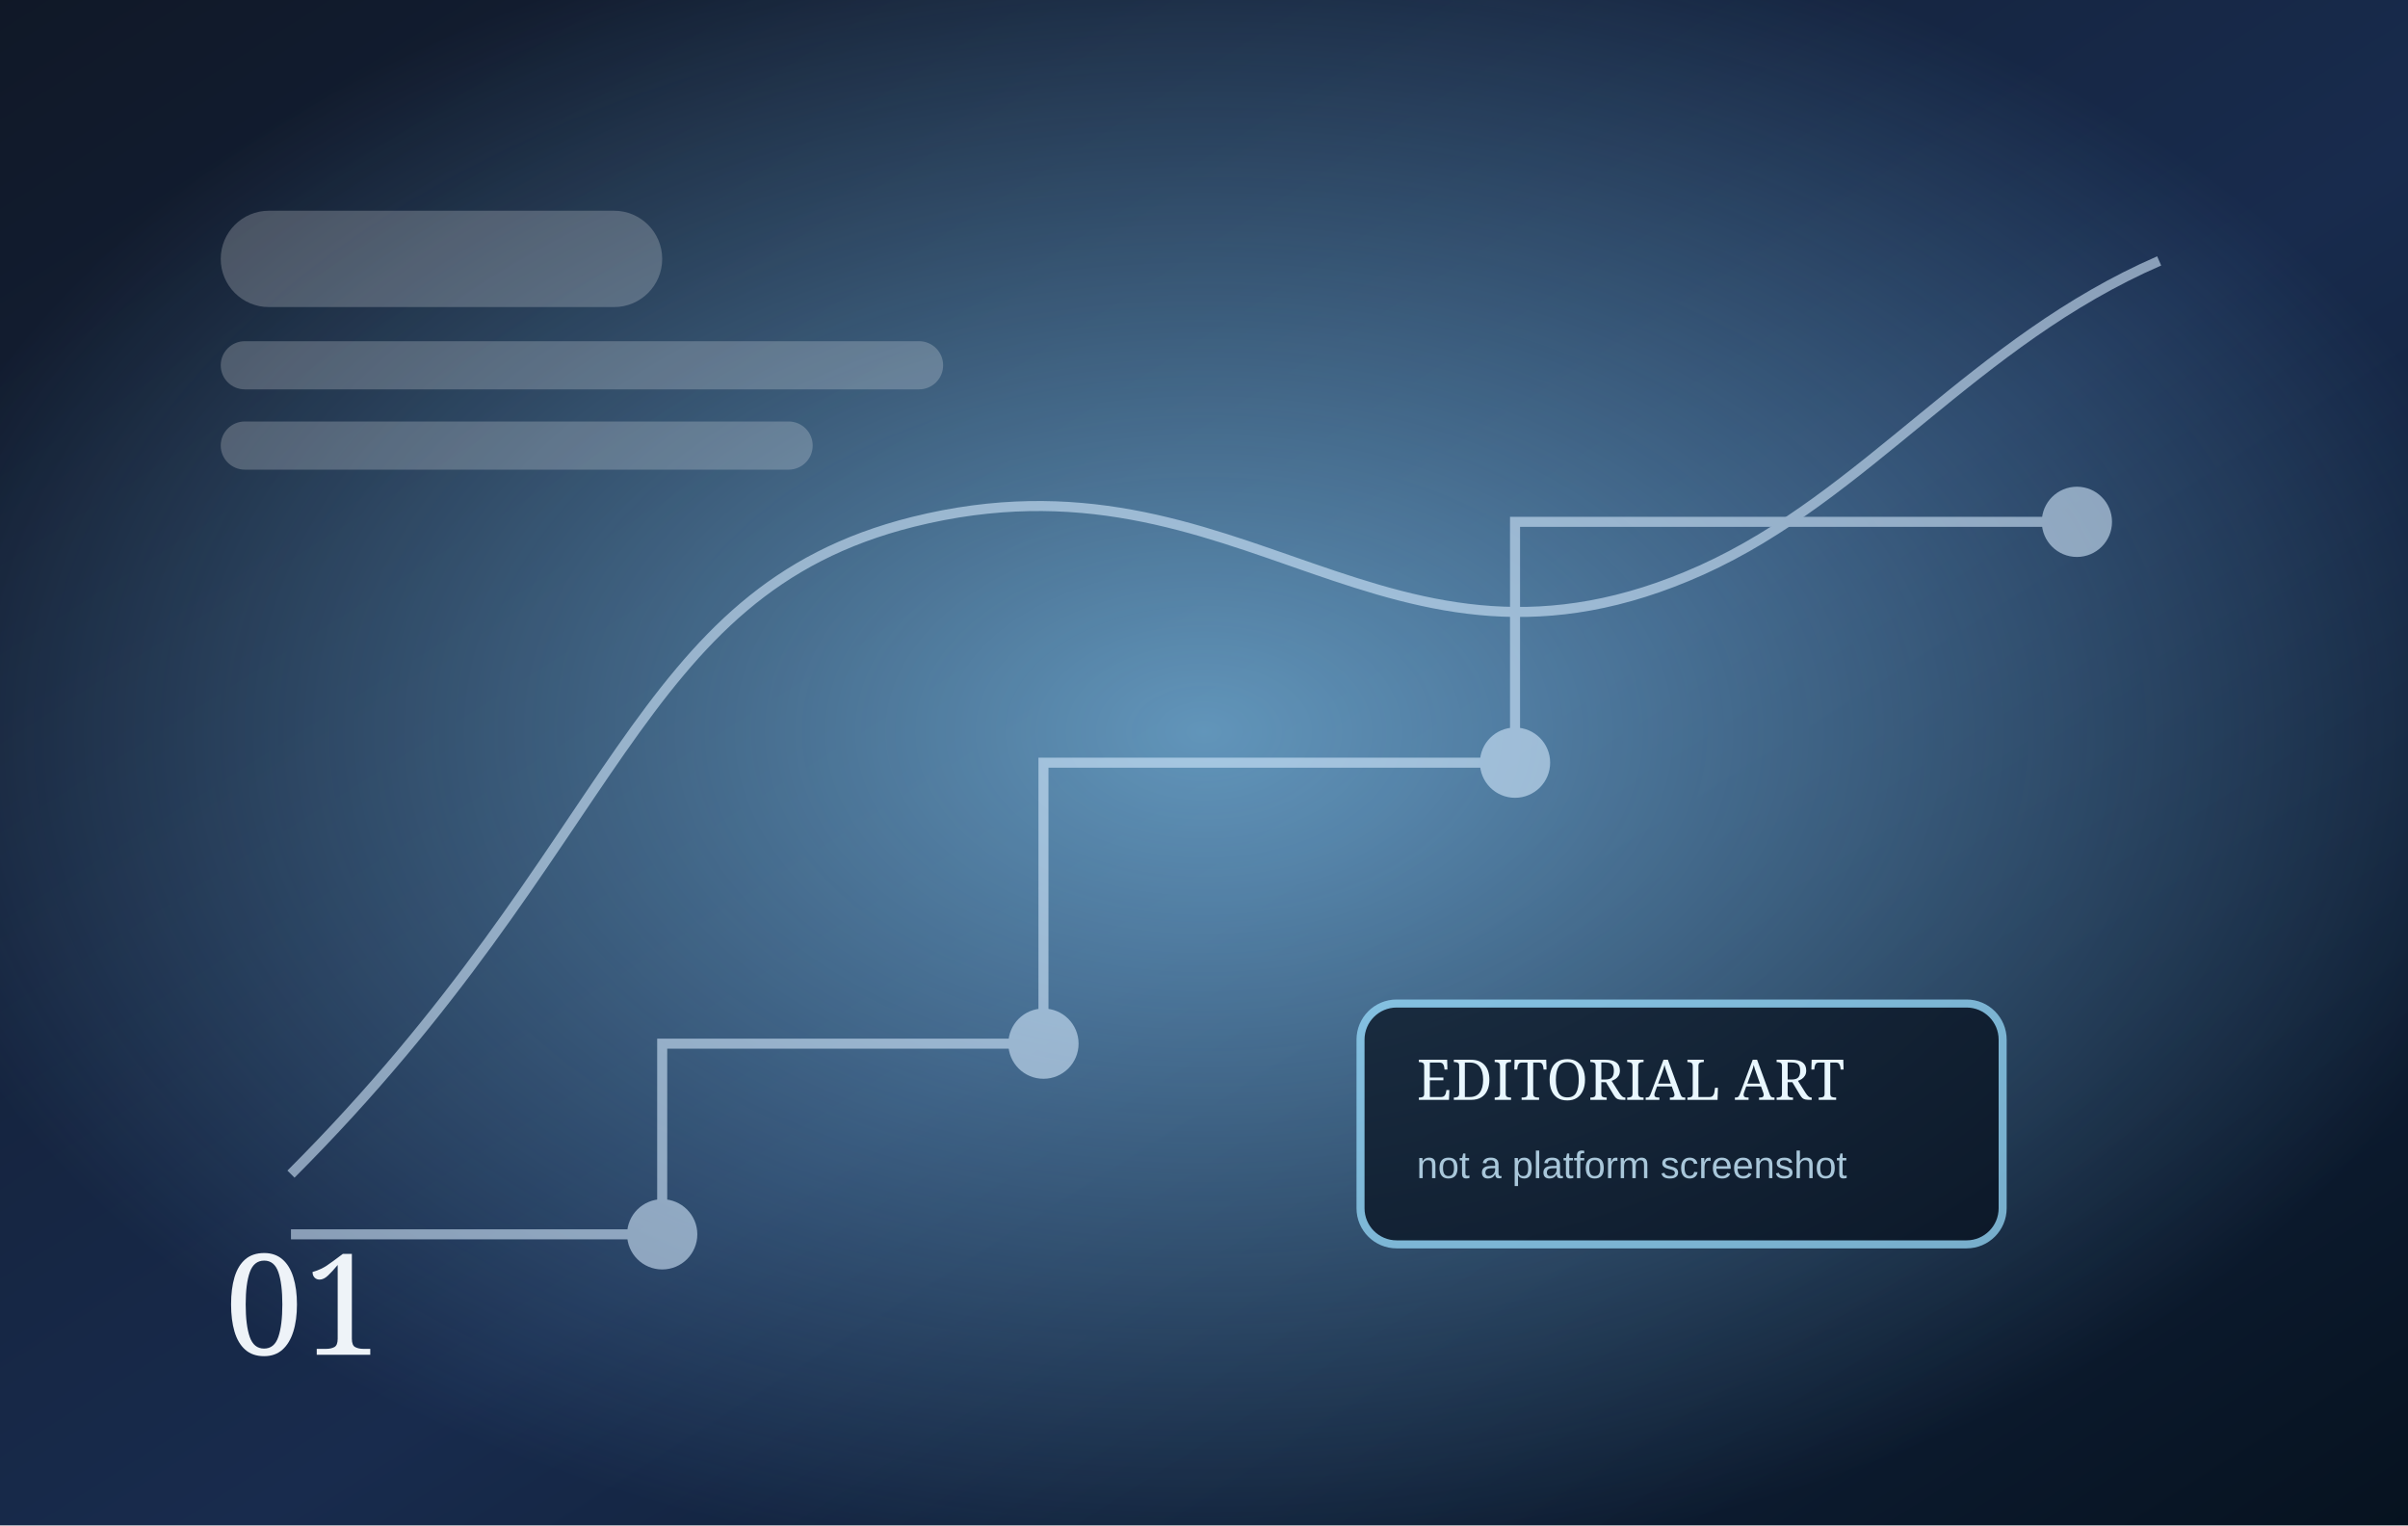
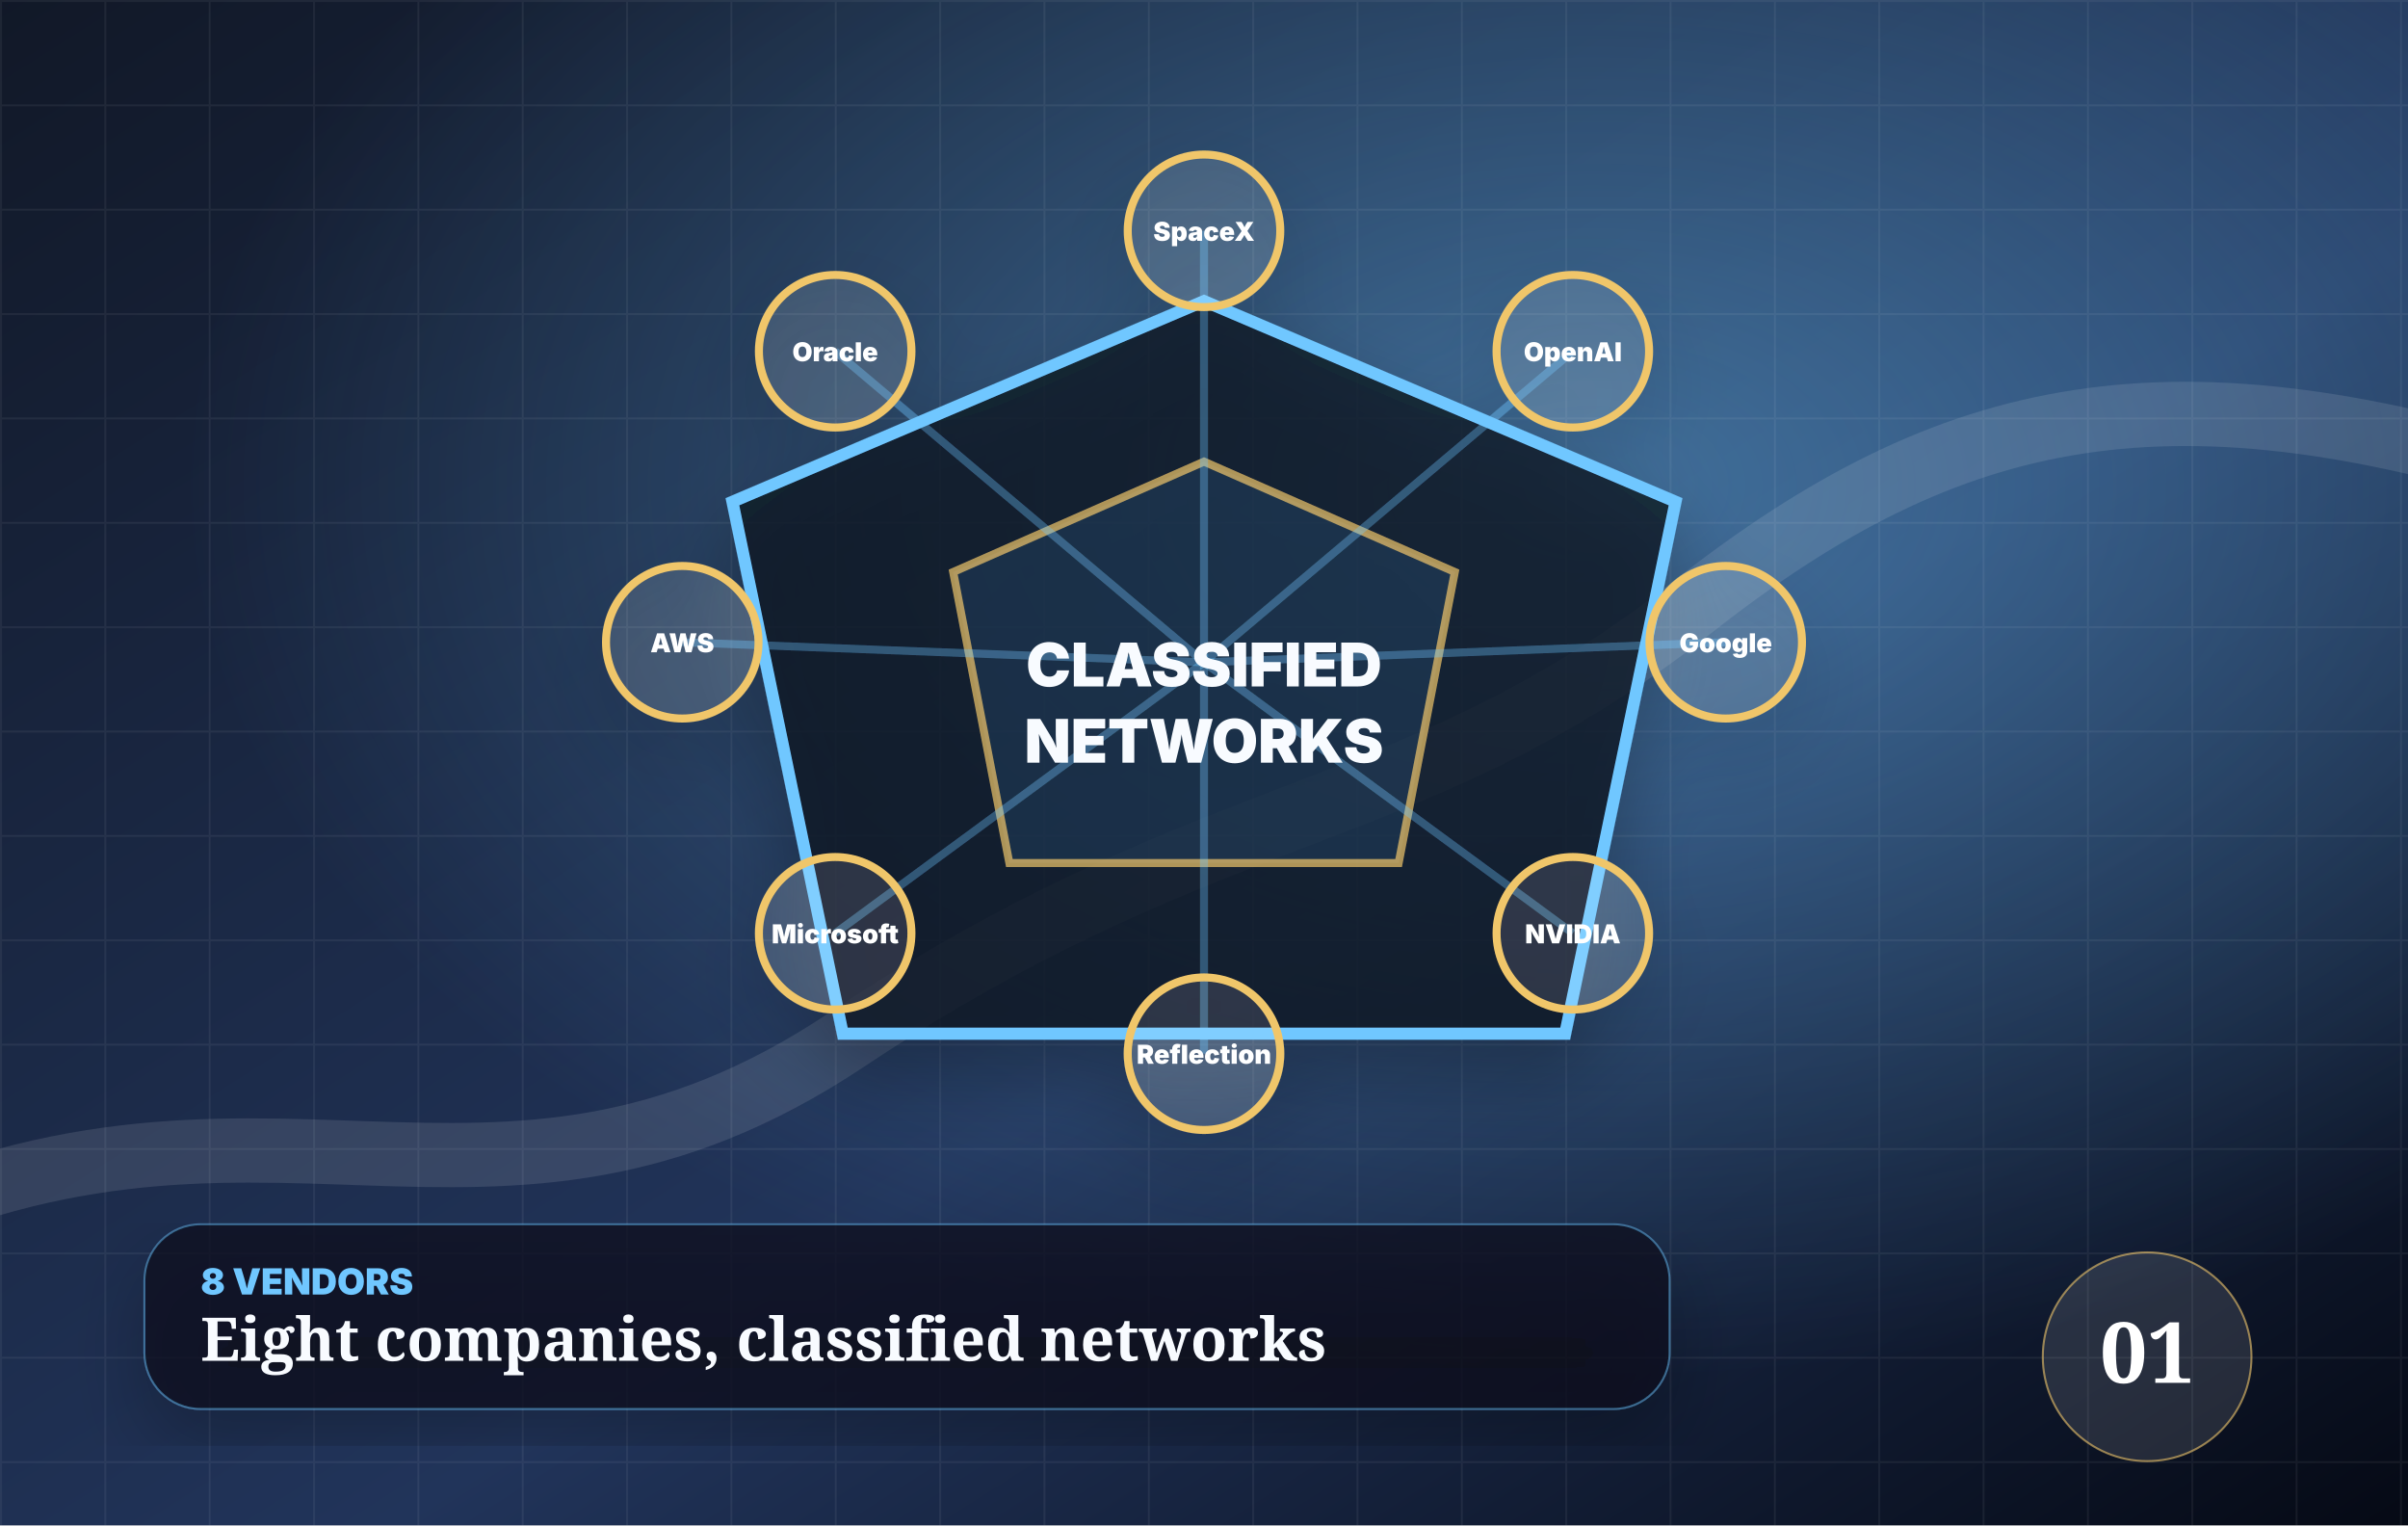
- <svg xmlns="http://www.w3.org/2000/svg" width="1200" height="760" viewBox="0 0 1200 760" role="img" aria-labelledby="title desc">
+ <svg xmlns="http://www.w3.org/2000/svg" width="1200" height="760" viewBox="0 0 1200 760" role="img" aria-labelledby="title-01 desc-01">
  <defs>
-     <linearGradient id="g" x1="0" y1="0" x2="1" y2="1">
-       <stop offset="0" stop-color="#101827" />
-       <stop offset="0.55" stop-color="#182b4d" />
-       <stop offset="1" stop-color="#06121f" />
+     <linearGradient id="bg-01" x1="0" y1="0" x2="1" y2="1">
+       <stop offset="0" stop-color="#111827" />
+       <stop offset="0.58" stop-color="#21345a" />
+       <stop offset="1" stop-color="#050914" />
    </linearGradient>
-     <radialGradient id="r" cx="50%" cy="48%" r="55%">
-       <stop offset="0" stop-color="#8fd7ff" stop-opacity="0.62" />
-       <stop offset="1" stop-color="#8fd7ff" stop-opacity="0" />
+     <radialGradient id="glow-01" cx="66%" cy="32%" r="58%">
+       <stop offset="0" stop-color="#70c7ff" stop-opacity="0.42" />
+       <stop offset="1" stop-color="#70c7ff" stop-opacity="0" />
    </radialGradient>
+     <pattern id="grid-01" width="52" height="52" patternUnits="userSpaceOnUse">
+       <path d="M52 0H0V52" fill="none" stroke="#ffffff" stroke-opacity="0.055" stroke-width="2" />
+     </pattern>
+     <filter id="soft-01" x="-20%" y="-20%" width="140%" height="140%">
+       <feDropShadow dx="0" dy="18" stdDeviation="18" flood-color="#000000" flood-opacity="0.32" />
+     </filter>
  </defs>
-   <rect width="1200" height="760" fill="url(#g)" />
-   <rect width="1200" height="760" fill="url(#r)" />
-   <g opacity="0.58" stroke="#d7ecff" stroke-width="5" fill="none">
-     <path d="M145 585 C310 420 315 295 455 260 C620 219 690 355 848 284 C930 247 984 170 1076 130" />
-     <path d="M145 615 L330 615 L330 520 L520 520 L520 380 L755 380 L755 260 L1035 260" />
-     <circle cx="330" cy="615" r="15" fill="#d7ecff" />
-     <circle cx="520" cy="520" r="15" fill="#d7ecff" />
-     <circle cx="755" cy="380" r="15" fill="#d7ecff" />
-     <circle cx="1035" cy="260" r="15" fill="#d7ecff" />
+   <rect width="1200" height="760" fill="url(#bg-01)" />
+   <rect width="1200" height="760" fill="url(#glow-01)" />
+   <rect width="1200" height="760" fill="url(#grid-01)" />
+   <path d="M-80 620C130 515 242 638 422 518C605 396 704 412 844 302C973 201 1082 178 1280 242" fill="none" stroke="#ffffff" stroke-opacity="0.11" stroke-width="32" />
+   <g filter="url(#soft-01)">
+     <polygon points="600,150 835,250 780,515 420,515 365,250" fill="#0b1320" fill-opacity="0.78" stroke="#70c7ff" stroke-width="6" />
+     <polygon points="600,230 725,285 697,430 503,430 475,285" fill="#70c7ff" fill-opacity="0.12" stroke="#f0c66b" stroke-opacity="0.7" stroke-width="4" />
+     <line x1="600" y1="330" x2="600.0" y2="115.0" stroke="#70c7ff" stroke-opacity="0.35" stroke-width="4" />
+     <circle cx="600.0" cy="115.0" r="38" fill="#f8fbff" fill-opacity="0.12" stroke="#f0c66b" stroke-width="4" />
+     <text x="600.0" y="120.0" font-family="Inter, Arial, sans-serif" font-size="13" font-weight="900" fill="#ffffff" text-anchor="middle">SpaceX</text>
+     <line x1="600" y1="330" x2="783.8" y2="175.0" stroke="#70c7ff" stroke-opacity="0.35" stroke-width="4" />
+     <circle cx="783.8" cy="175.0" r="38" fill="#f8fbff" fill-opacity="0.12" stroke="#f0c66b" stroke-width="4" />
+     <text x="783.8" y="180.0" font-family="Inter, Arial, sans-serif" font-size="13" font-weight="900" fill="#ffffff" text-anchor="middle">OpenAI</text>
+     <line x1="600" y1="330" x2="860.0" y2="320.0" stroke="#70c7ff" stroke-opacity="0.35" stroke-width="4" />
+     <circle cx="860.0" cy="320.0" r="38" fill="#f8fbff" fill-opacity="0.12" stroke="#f0c66b" stroke-width="4" />
+     <text x="860.0" y="325.0" font-family="Inter, Arial, sans-serif" font-size="13" font-weight="900" fill="#ffffff" text-anchor="middle">Google</text>
+     <line x1="600" y1="330" x2="783.8" y2="465.0" stroke="#70c7ff" stroke-opacity="0.35" stroke-width="4" />
+     <circle cx="783.8" cy="465.0" r="38" fill="#f8fbff" fill-opacity="0.12" stroke="#f0c66b" stroke-width="4" />
+     <text x="783.8" y="470.0" font-family="Inter, Arial, sans-serif" font-size="13" font-weight="900" fill="#ffffff" text-anchor="middle">NVIDIA</text>
+     <line x1="600" y1="330" x2="600.0" y2="525.0" stroke="#70c7ff" stroke-opacity="0.35" stroke-width="4" />
+     <circle cx="600.0" cy="525.0" r="38" fill="#f8fbff" fill-opacity="0.12" stroke="#f0c66b" stroke-width="4" />
+     <text x="600.0" y="530.0" font-family="Inter, Arial, sans-serif" font-size="13" font-weight="900" fill="#ffffff" text-anchor="middle">Reflection</text>
+     <line x1="600" y1="330" x2="416.2" y2="465.0" stroke="#70c7ff" stroke-opacity="0.35" stroke-width="4" />
+     <circle cx="416.2" cy="465.0" r="38" fill="#f8fbff" fill-opacity="0.12" stroke="#f0c66b" stroke-width="4" />
+     <text x="416.2" y="470.0" font-family="Inter, Arial, sans-serif" font-size="13" font-weight="900" fill="#ffffff" text-anchor="middle">Microsoft</text>
+     <line x1="600" y1="330" x2="340.0" y2="320.0" stroke="#70c7ff" stroke-opacity="0.35" stroke-width="4" />
+     <circle cx="340.0" cy="320.0" r="38" fill="#f8fbff" fill-opacity="0.12" stroke="#f0c66b" stroke-width="4" />
+     <text x="340.0" y="325.0" font-family="Inter, Arial, sans-serif" font-size="13" font-weight="900" fill="#ffffff" text-anchor="middle">AWS</text>
+     <line x1="600" y1="330" x2="416.2" y2="175.0" stroke="#70c7ff" stroke-opacity="0.35" stroke-width="4" />
+     <circle cx="416.2" cy="175.0" r="38" fill="#f8fbff" fill-opacity="0.12" stroke="#f0c66b" stroke-width="4" />
+     <text x="416.2" y="180.0" font-family="Inter, Arial, sans-serif" font-size="13" font-weight="900" fill="#ffffff" text-anchor="middle">Oracle</text>
+     <text x="600" y="342" font-family="Inter, Arial, sans-serif" font-size="30" font-weight="900" fill="#f8fbff" text-anchor="middle">CLASSIFIED</text>
+     <text x="600" y="380" font-family="Inter, Arial, sans-serif" font-size="30" font-weight="900" fill="#f8fbff" text-anchor="middle">NETWORKS</text>
  </g>
-   <g opacity="0.22" fill="#ffffff">
-     <rect x="110" y="105" width="220" height="48" rx="24" />
-     <rect x="110" y="170" width="360" height="24" rx="12" />
-     <rect x="110" y="210" width="295" height="24" rx="12" />
+   <g transform="translate(72 610)">
+     <rect x="0" y="0" width="760" height="92" rx="28" fill="#08111f" fill-opacity="0.74" stroke="#70c7ff" stroke-opacity="0.45" filter="url(#soft-01)" />
+     <text x="28" y="35" font-family="Inter, Arial, sans-serif" font-size="18" font-weight="900" fill="#70c7ff" text-anchor="start">8 VENDORS</text>
+     <text x="28" y="68" font-family="Georgia, serif" font-size="30" font-weight="850" fill="#f8fbff" text-anchor="start">Eight companies, classified networks</text>
  </g>
-   <g transform="translate(678 500)">
-     <rect x="0" y="0" width="320" height="120" rx="18" fill="#07111f" opacity="0.72" stroke="#9bdfff" stroke-width="4" />
-     <text x="28" y="48" font-family="Georgia, serif" font-size="28" fill="#e9f7ff">EDITORIAL ART</text>
-     <text x="28" y="87" font-family="Arial, sans-serif" font-size="19" fill="#a9c7da">not a platform screenshot</text>
+   <g transform="translate(1018 624)">
+     <circle cx="52" cy="52" r="52" fill="#ffffff" fill-opacity="0.11" stroke="#f0c66b" stroke-opacity="0.6" />
+     <text x="52" y="65" font-family="Georgia, serif" font-size="42" font-weight="900" fill="#ffffff" text-anchor="middle">01</text>
  </g>
-   <text x="112" y="675" font-family="Georgia, serif" font-size="70" fill="#f7fbff" opacity="0.96">01</text>
</svg>
